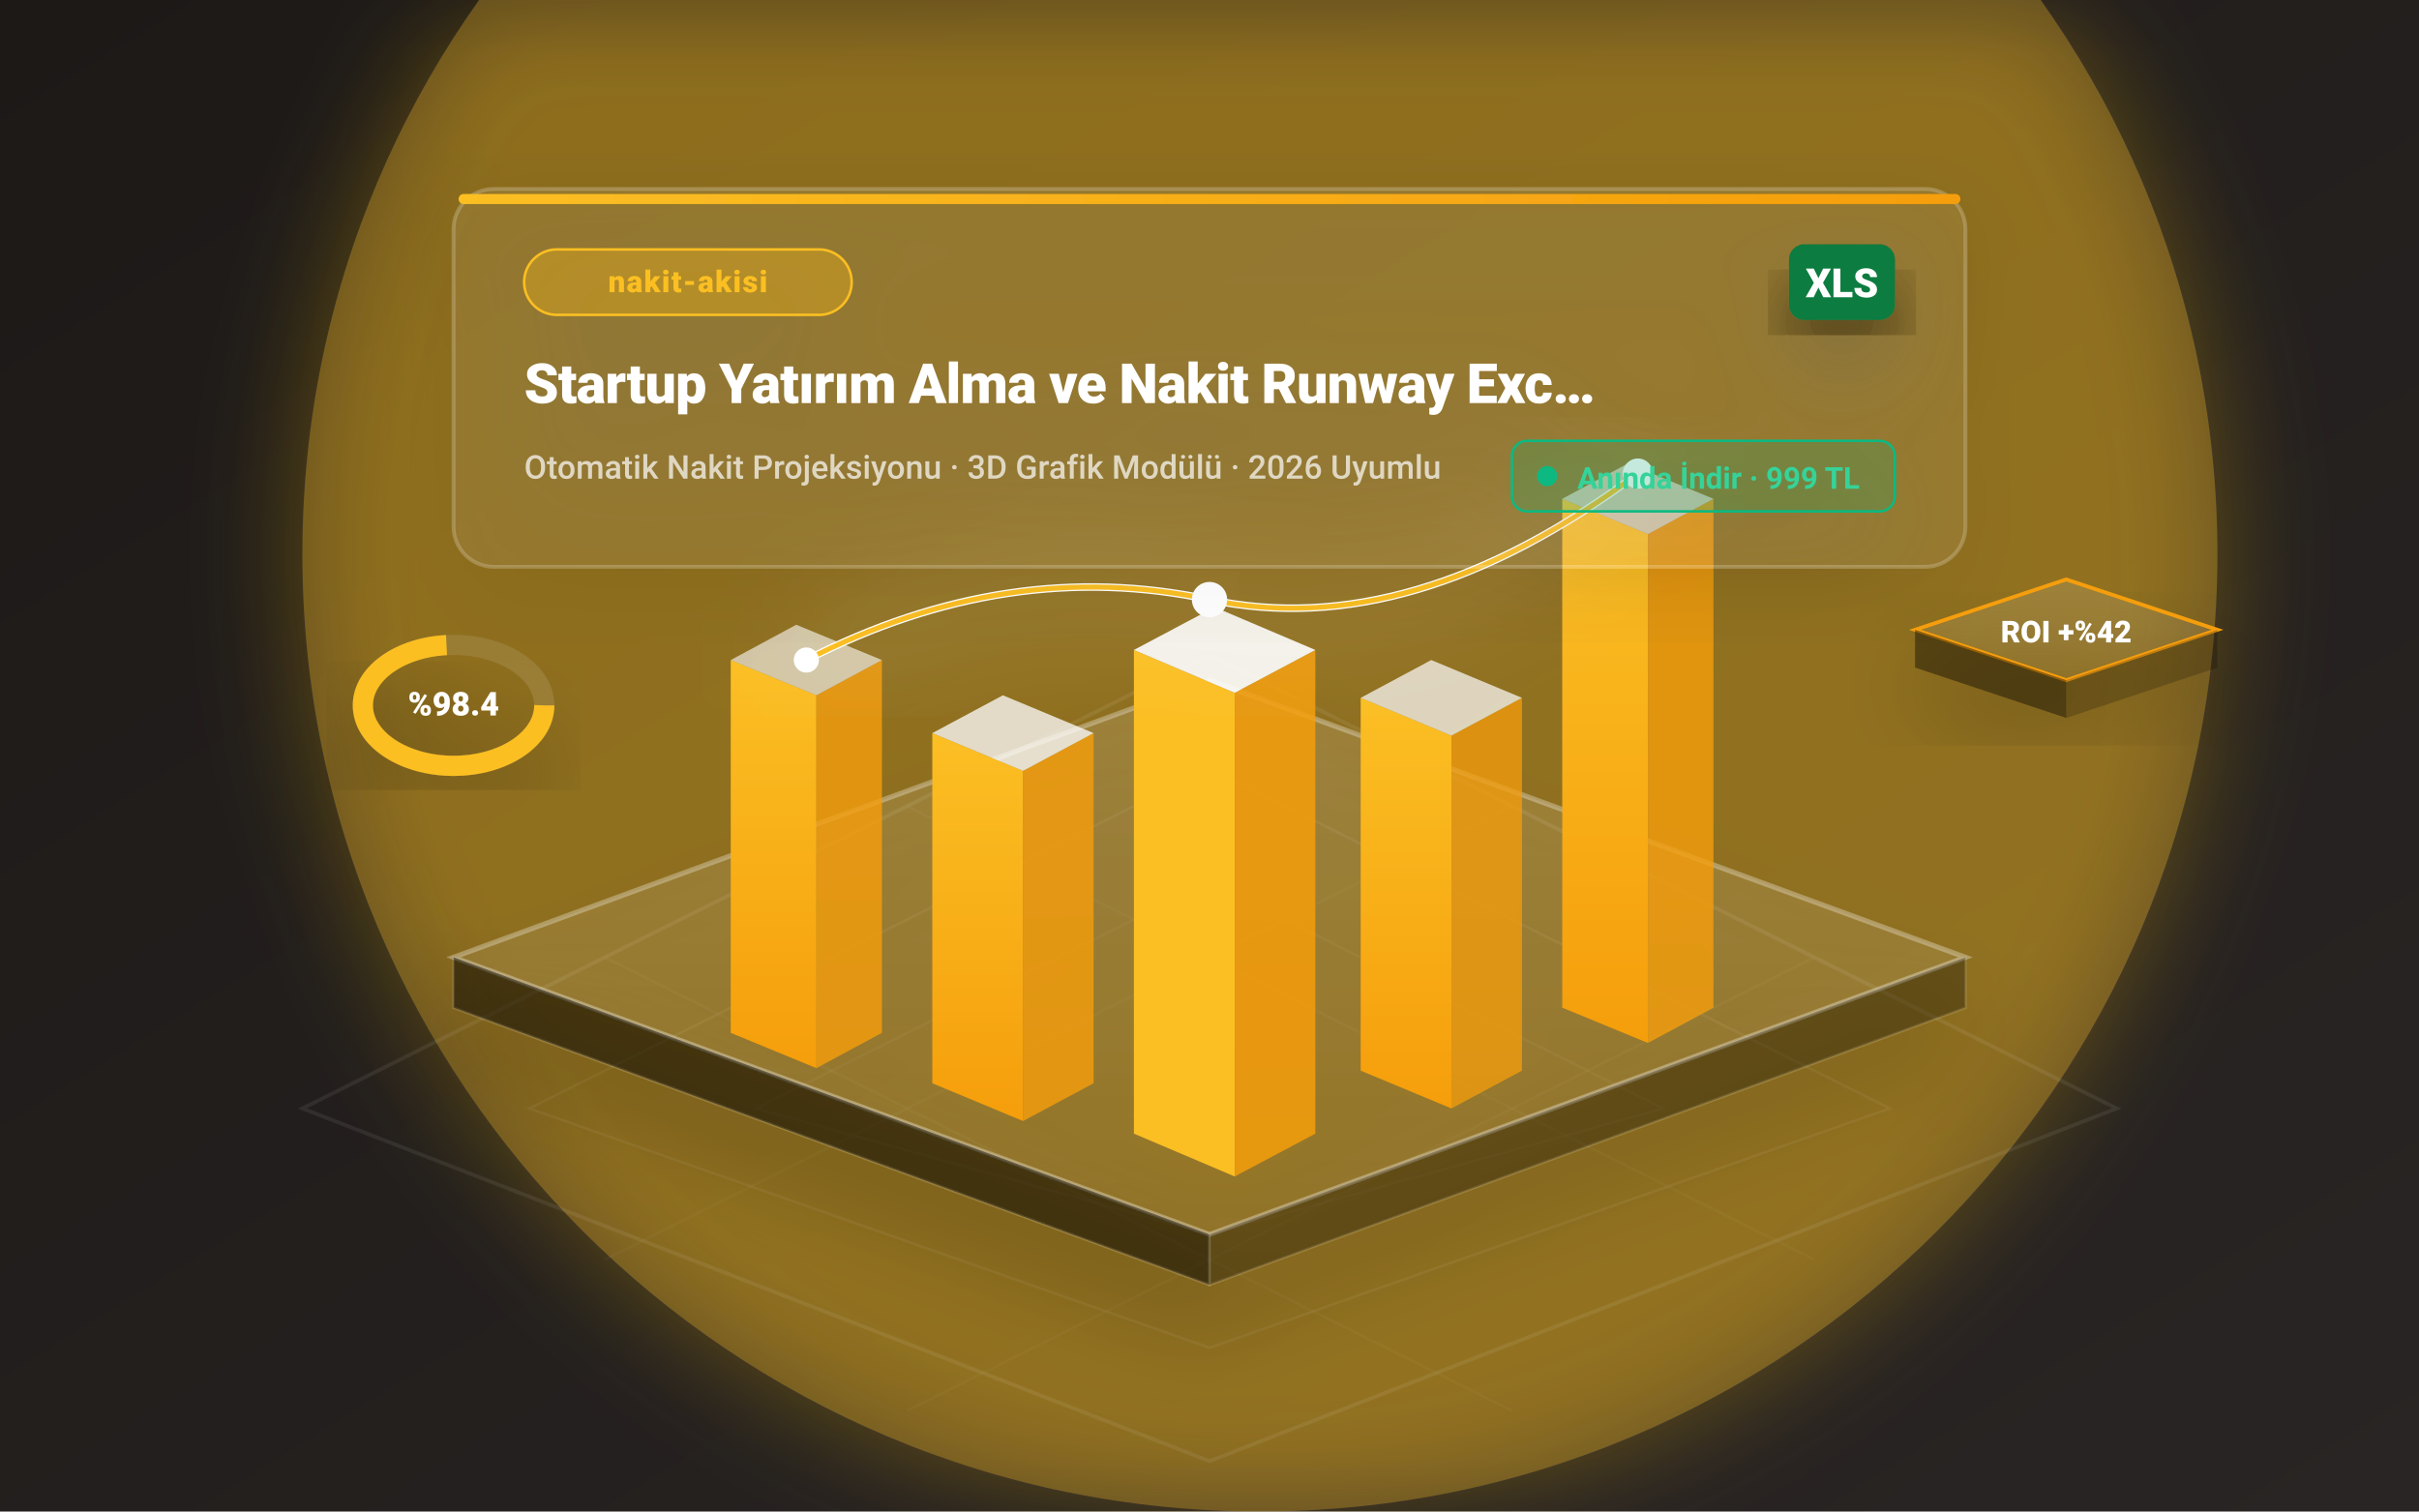
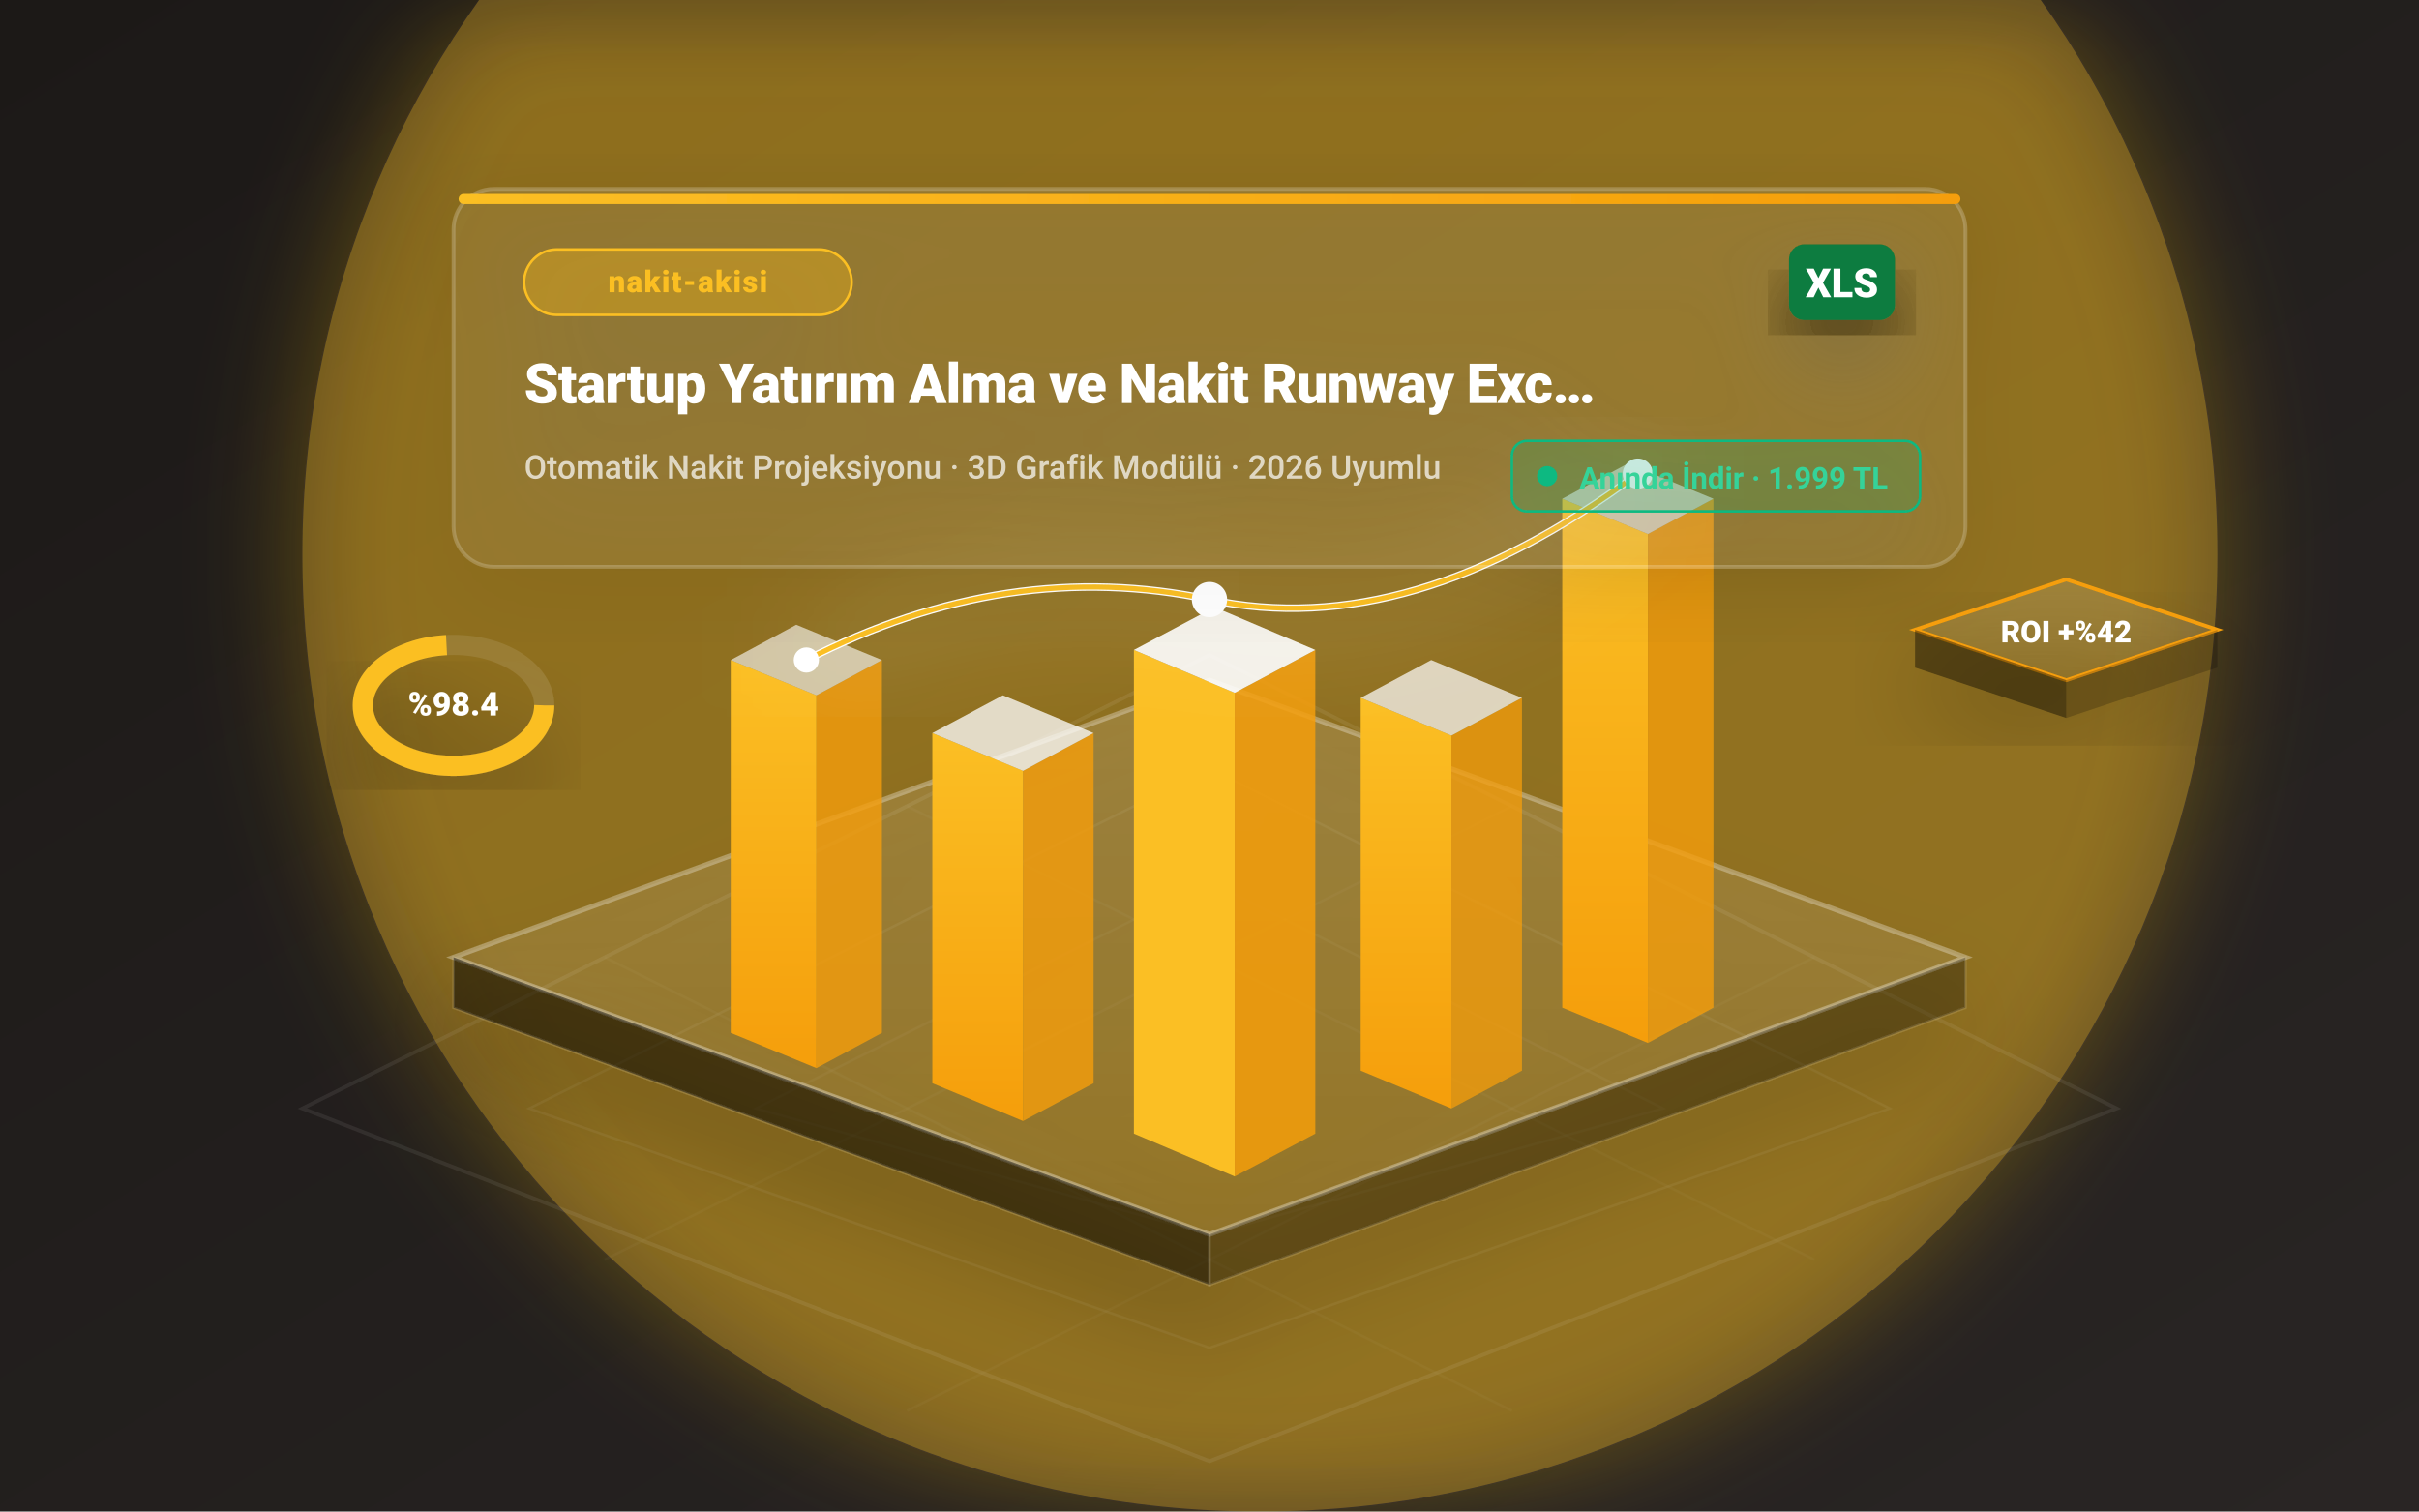
<svg xmlns="http://www.w3.org/2000/svg" viewBox="0 0 960 600" width="100%" height="100%">
  <defs>
    <linearGradient id="bgGrad_startup-yatirim-alma-ve-nakit-runway" x1="0%" y1="0%" x2="100%" y2="100%">
      <stop offset="0%" stop-color="#1c1917" />
      <stop offset="100%" stop-color="#292524" />
    </linearGradient>
    <linearGradient id="floorGrad_startup-yatirim-alma-ve-nakit-runway" x1="0%" y1="0%" x2="0%" y2="100%">
      <stop offset="0%" stop-color="rgba(255,255,255,0.12)" />
      <stop offset="100%" stop-color="rgba(255,255,255,0.02)" />
    </linearGradient>
    <linearGradient id="accentGrad_startup-yatirim-alma-ve-nakit-runway" x1="0%" y1="0%" x2="100%" y2="0%">
      <stop offset="0%" stop-color="#fbbf24" />
      <stop offset="100%" stop-color="#f59e0b" />
    </linearGradient>
    <linearGradient id="barFront_startup-yatirim-alma-ve-nakit-runway" x1="0%" y1="0%" x2="0%" y2="100%">
      <stop offset="0%" stop-color="#fbbf24" />
      <stop offset="100%" stop-color="#f59e0b" />
    </linearGradient>
    <linearGradient id="barSide_startup-yatirim-alma-ve-nakit-runway" x1="0%" y1="0%" x2="100%" y2="0%">
      <stop offset="0%" stop-color="rgba(0,0,0,0.35)" />
      <stop offset="100%" stop-color="rgba(0,0,0,0.1)" />
    </linearGradient>
    <filter id="glow_startup-yatirim-alma-ve-nakit-runway" x="-30%" y="-30%" width="160%" height="160%">
      <feGaussianBlur stdDeviation="22" result="blur" />
      <feComposite in="SourceGraphic" in2="blur" operator="over" />
    </filter>
    <filter id="shadow_startup-yatirim-alma-ve-nakit-runway" x="-20%" y="-20%" width="140%" height="140%">
      <feDropShadow dx="0" dy="16" stdDeviation="18" flood-color="rgba(0,0,0,0.45)" />
    </filter>
  </defs>
  <rect width="960" height="600" fill="url(#bgGrad_startup-yatirim-alma-ve-nakit-runway)" />
  <circle cx="500" cy="220" r="380" fill="rgba(251,191,36,0.3)" filter="url(#glow_startup-yatirim-alma-ve-nakit-runway)" />
  <g opacity="0.18">
    <path d="M 120 440 L 480 260 L 840 440 L 480 580 Z" fill="none" stroke="rgba(255,255,255,0.4)" stroke-width="1.5" />
    <path d="M 210 440 L 480 305 L 750 440 L 480 535 Z" fill="none" stroke="rgba(255,255,255,0.3)" stroke-width="1" />
    <path d="M 300 440 L 480 350 L 660 440 L 480 490 Z" fill="none" stroke="rgba(255,255,255,0.2)" stroke-width="1" />
    <line x1="240" y1="380" x2="600" y2="560" stroke="rgba(255,255,255,0.15)" stroke-width="1" />
    <line x1="360" y1="320" x2="720" y2="500" stroke="rgba(255,255,255,0.15)" stroke-width="1" />
    <line x1="720" y1="380" x2="360" y2="560" stroke="rgba(255,255,255,0.15)" stroke-width="1" />
    <line x1="600" y1="320" x2="240" y2="500" stroke="rgba(255,255,255,0.15)" stroke-width="1" />
  </g>
  <g filter="url(#shadow_startup-yatirim-alma-ve-nakit-runway)">
    <polygon points="480,270 780,380 480,490 180,380" fill="url(#floorGrad_startup-yatirim-alma-ve-nakit-runway)" stroke="rgba(255,255,255,0.3)" stroke-width="2" />
    <polygon points="180,380 480,490 480,510 180,400" fill="rgba(0,0,0,0.5)" stroke="rgba(255,255,255,0.1)" stroke-width="1" />
    <polygon points="480,490 780,380 780,400 480,510" fill="rgba(0,0,0,0.3)" stroke="rgba(255,255,255,0.1)" stroke-width="1" />
  </g>
  <g transform="translate(290, 262)">
    <polygon points="0,148 34,162 34,14 0,0" fill="url(#barFront_startup-yatirim-alma-ve-nakit-runway)" />
    <polygon points="34,162 60,148 60,0 34,14" fill="#f59e0b" opacity="0.8" />
    <polygon points="0,0 26,-14 60,0 34,14" fill="#ffffff" opacity="0.6" />
  </g>
  <g transform="translate(370, 291)">
    <polygon points="0,139 36,154 36,15 0,0" fill="url(#barFront_startup-yatirim-alma-ve-nakit-runway)" />
    <polygon points="36,154 64,139 64,0 36,15" fill="#f59e0b" opacity="0.8" />
    <polygon points="0,0 28,-15 64,0 36,15" fill="#ffffff" opacity="0.75" />
  </g>
  <g transform="translate(450, 258)">
    <polygon points="0,192 40,209 40,17 0,0" fill="#fbbf24" />
    <polygon points="40,209 72,192 72,0 40,17" fill="#f59e0b" opacity="0.85" />
    <polygon points="0,0 32,-17 72,0 40,17" fill="#ffffff" opacity="0.9" />
  </g>
  <g transform="translate(540, 277)">
    <polygon points="0,148 36,163 36,15 0,0" fill="url(#barFront_startup-yatirim-alma-ve-nakit-runway)" />
    <polygon points="36,163 64,148 64,0 36,15" fill="#f59e0b" opacity="0.75" />
    <polygon points="0,0 28,-15 64,0 36,15" fill="#ffffff" opacity="0.7" />
  </g>
  <g transform="translate(620, 198)">
    <polygon points="0,202 34,216 34,14 0,0" fill="url(#barFront_startup-yatirim-alma-ve-nakit-runway)" />
    <polygon points="34,216 60,202 60,0 34,14" fill="#f59e0b" opacity="0.8" />
    <polygon points="0,0 26,-14 60,0 34,14" fill="#ffffff" opacity="0.6" />
  </g>
  <path d="M 320 262 Q 400 221 480 238 T 650 188" fill="none" stroke="#ffffff" stroke-width="3" stroke-linecap="round" filter="url(#glow_startup-yatirim-alma-ve-nakit-runway)" />
  <path d="M 320 262 Q 400 221 480 238 T 650 188" fill="none" stroke="#fbbf24" stroke-width="2" stroke-linecap="round" />
  <circle cx="320" cy="262" r="5" fill="#ffffff" filter="url(#glow_startup-yatirim-alma-ve-nakit-runway)" />
  <circle cx="480" cy="238" r="7" fill="#ffffff" filter="url(#glow_startup-yatirim-alma-ve-nakit-runway)" />
  <circle cx="650" cy="188" r="6" fill="#ffffff" filter="url(#glow_startup-yatirim-alma-ve-nakit-runway)" />
  <g transform="translate(180, 75)" filter="url(#shadow_startup-yatirim-alma-ve-nakit-runway)">
    <rect width="600" height="150" rx="16" fill="rgba(255,255,255,0.06)" stroke="rgba(255,255,255,0.2)" stroke-width="1.5" backdrop-filter="blur(14px)" />
    <rect x="2" y="2" width="596" height="4" rx="2" fill="url(#accentGrad_startup-yatirim-alma-ve-nakit-runway)" />
    <rect x="28" y="24" width="130" height="26" rx="13" fill="rgba(251,191,36,0.3)" stroke="#fbbf24" stroke-width="1" />
    <text x="93" y="41" fill="#fbbf24" font-family="-apple-system,BlinkMacSystemFont,Segoe UI,Roboto,sans-serif" font-size="12" font-weight="800" text-anchor="middle" letter-spacing="0.5">nakit-akisi</text>
    <g transform="translate(530, 22)">
      <rect width="42" height="30" rx="6" fill="#107c41" filter="url(#shadow_startup-yatirim-alma-ve-nakit-runway)" />
      <text x="21" y="21" fill="#ffffff" font-family="-apple-system,BlinkMacSystemFont,Segoe UI,Roboto,sans-serif" font-size="16" font-weight="900" text-anchor="middle">XLS</text>
    </g>
    <text x="28" y="85" fill="#ffffff" font-family="-apple-system,BlinkMacSystemFont,Segoe UI,Roboto,sans-serif" font-size="22" font-weight="800" letter-spacing="-0.3">
      Startup Yatırım Alma ve Nakit Runway Exc…
    </text>
    <text x="28" y="115" fill="rgba(255,255,255,0.7)" font-family="-apple-system,BlinkMacSystemFont,Segoe UI,Roboto,sans-serif" font-size="13" font-weight="500">
      Otomatik Nakit Projeksiyonu · 3D Grafik Modülü · 2026 Uyumlu
    </text>
    <g transform="translate(420, 100)">
-       <rect width="152" height="28" rx="6" fill="rgba(16,185,129,0.18)" stroke="#10b981" stroke-width="1" />
+       <rect width="162" height="28" rx="6" fill="rgba(16,185,129,0.18)" stroke="#10b981" stroke-width="1" />
      <circle cx="14" cy="14" r="4" fill="#10b981" />
-       <text x="82" y="19" fill="#34d399" font-family="-apple-system,BlinkMacSystemFont,Segoe UI,Roboto,sans-serif" font-size="12" font-weight="700" text-anchor="middle">Anında İndir · 999 TL</text>
+       <text x="88" y="19" fill="#34d399" font-family="-apple-system,BlinkMacSystemFont,Segoe UI,Roboto,sans-serif" font-size="12" font-weight="700" text-anchor="middle">Anında İndir · 1.999 TL</text>
    </g>
  </g>
  <g transform="translate(140, 240)" filter="url(#shadow_startup-yatirim-alma-ve-nakit-runway)">
    <ellipse cx="40" cy="40" rx="36" ry="24" fill="none" stroke="rgba(255,255,255,0.1)" stroke-width="8" />
    <ellipse cx="40" cy="40" rx="36" ry="24" fill="none" stroke="#fbbf24" stroke-width="8" stroke-dasharray="140 60" />
    <text x="40" y="44" fill="#ffffff" font-family="-apple-system,BlinkMacSystemFont,Segoe UI,Roboto,sans-serif" font-size="13" font-weight="800" text-anchor="middle">%98.4</text>
  </g>
  <g transform="translate(760, 230)" filter="url(#shadow_startup-yatirim-alma-ve-nakit-runway)">
    <polygon points="0,20 60,0 120,20 60,40" fill="url(#floorGrad_startup-yatirim-alma-ve-nakit-runway)" stroke="#f59e0b" stroke-width="1.5" />
    <polygon points="0,20 60,40 60,55 0,35" fill="rgba(0,0,0,0.4)" />
    <polygon points="60,40 120,20 120,35 60,55" fill="rgba(0,0,0,0.2)" />
    <text x="60" y="25" fill="#ffffff" font-family="-apple-system,BlinkMacSystemFont,Segoe UI,Roboto,sans-serif" font-size="12" font-weight="800" text-anchor="middle">ROI +%42</text>
  </g>
</svg>
